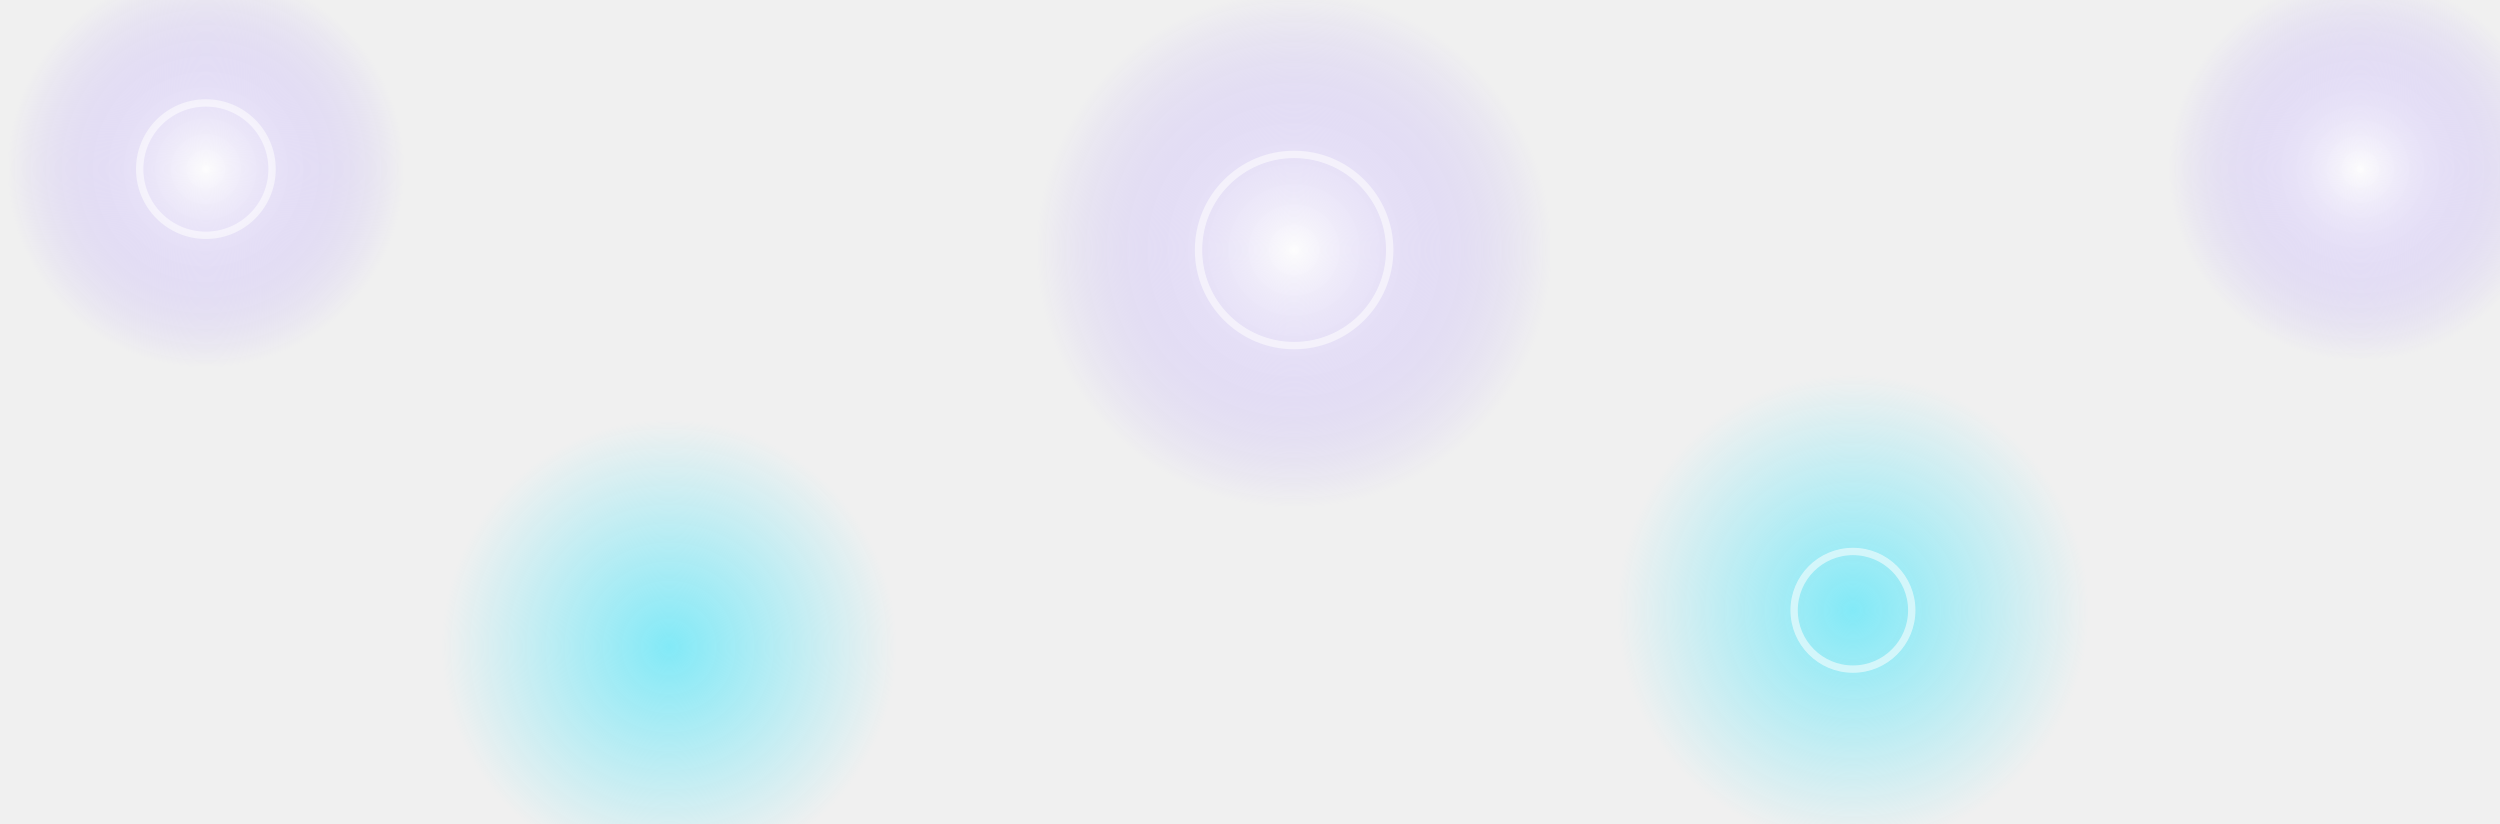
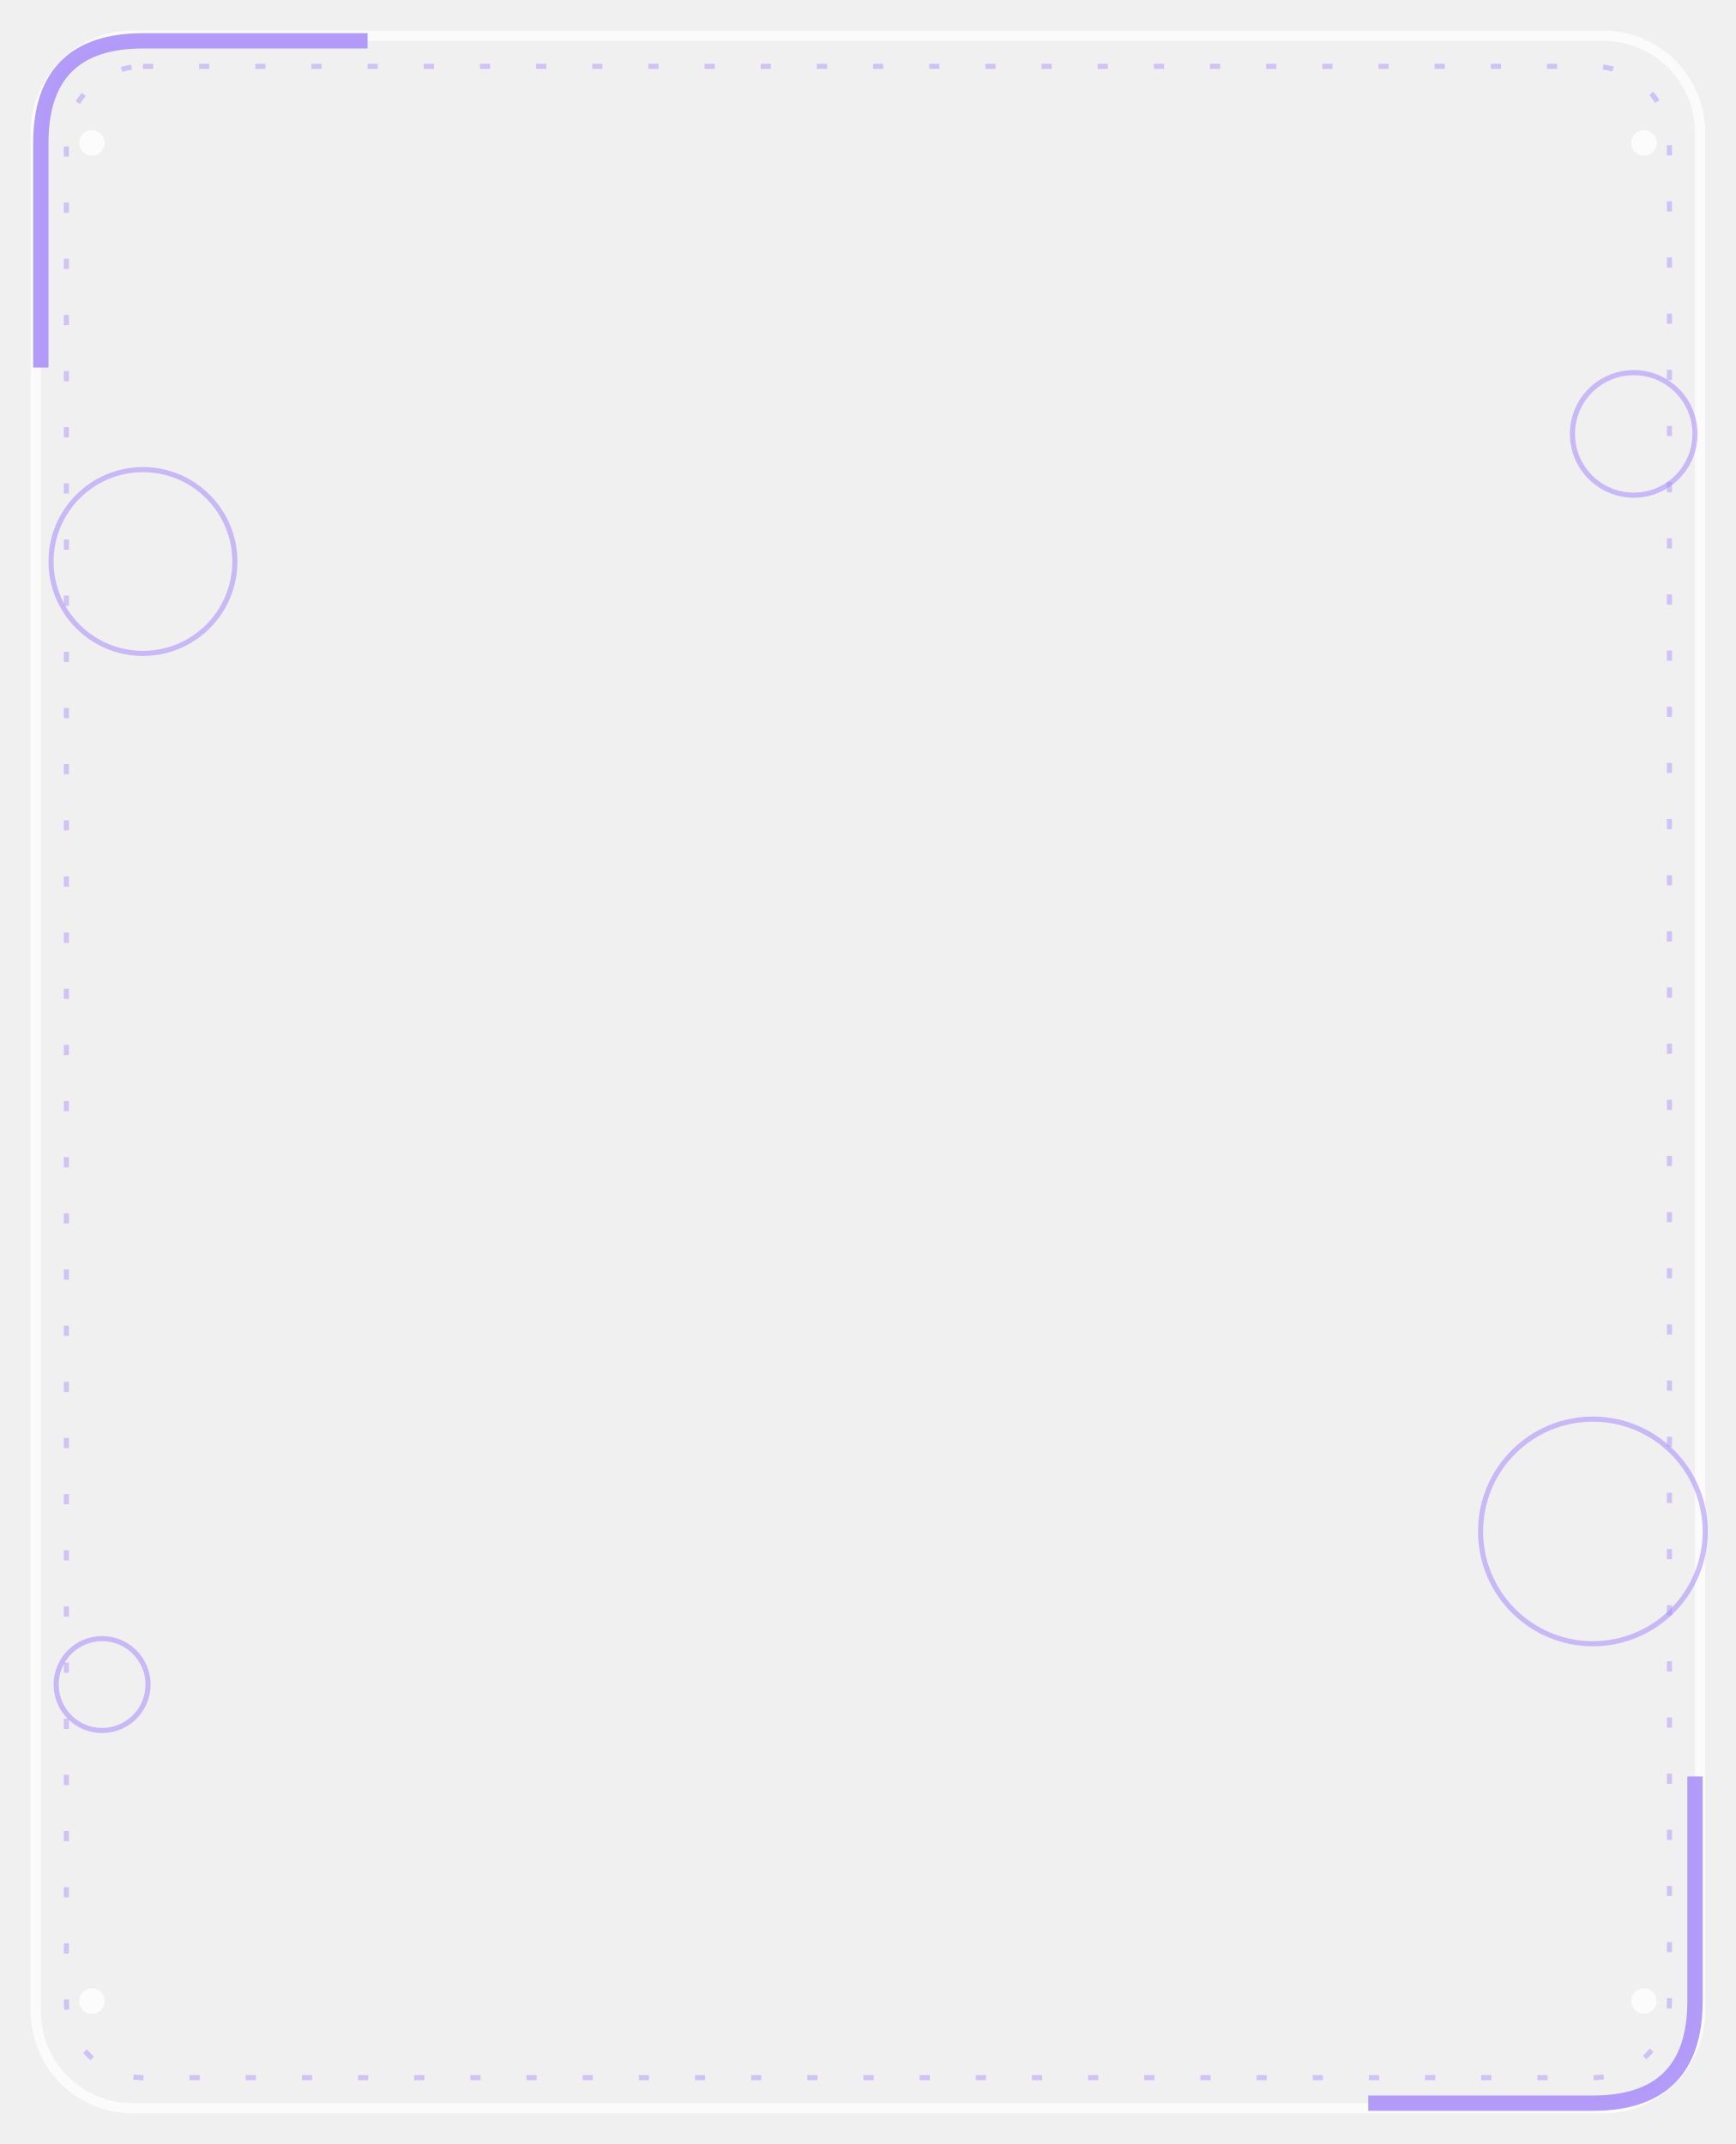
- <svg xmlns="http://www.w3.org/2000/svg" viewBox="0 0 340 112" width="340" height="112" preserveAspectRatio="xMidYMid meet">
-   <defs>
-     <radialGradient id="p">
-       <stop stop-color="#fff" stop-opacity=".85" />
-       <stop offset="1" stop-color="#a78bfa" stop-opacity="0" />
-     </radialGradient>
-     <radialGradient id="c">
-       <stop stop-color="#67e8f9" stop-opacity=".8" />
-       <stop offset="1" stop-color="#67e8f9" stop-opacity="0" />
-     </radialGradient>
-   </defs>
-   <g>
-     <circle cx="28" cy="23" r="27" fill="url(#p)" />
-     <circle cx="91" cy="88" r="31" fill="url(#c)" />
-     <circle cx="176" cy="34" r="35" fill="url(#p)" />
-     <circle cx="252" cy="83" r="32" fill="url(#c)" />
-     <circle cx="321" cy="23" r="26" fill="url(#p)" />
+ <svg xmlns="http://www.w3.org/2000/svg" viewBox="0 0 340 420" width="340" height="420" preserveAspectRatio="none">
+   <rect x="7" y="7" width="326" height="406" rx="19" fill="none" stroke="#ffffff" stroke-width="2" opacity=".75" />
+   <rect x="13" y="13" width="314" height="394" rx="15" fill="none" stroke="#a78bfa" stroke-width="1" stroke-dasharray="2 9" opacity=".45" />
+   <g fill="none" stroke="#a78bfa" opacity=".55">
+     <circle cx="28" cy="110" r="18" />
+     <circle cx="312" cy="300" r="22" />
+     <circle cx="20" cy="330" r="9" />
+     <circle cx="320" cy="85" r="12" />
  </g>
-   <g fill="none" stroke="#fff" opacity=".55">
-     <circle cx="28" cy="23" r="9" />
-     <circle cx="176" cy="34" r="13" />
-     <circle cx="252" cy="83" r="8" />
+   <g fill="#ffffff" opacity=".8">
+     <circle cx="18" cy="28" r="2.5" />
+     <circle cx="322" cy="28" r="2.5" />
+     <circle cx="18" cy="392" r="2.5" />
+     <circle cx="322" cy="392" r="2.5" />
  </g>
+   <path d="M8 72V28Q8 8 28 8h44M332 348v44q0 20-20 20h-44" fill="none" stroke="#a78bfa" stroke-width="3" opacity=".85" />
</svg>
